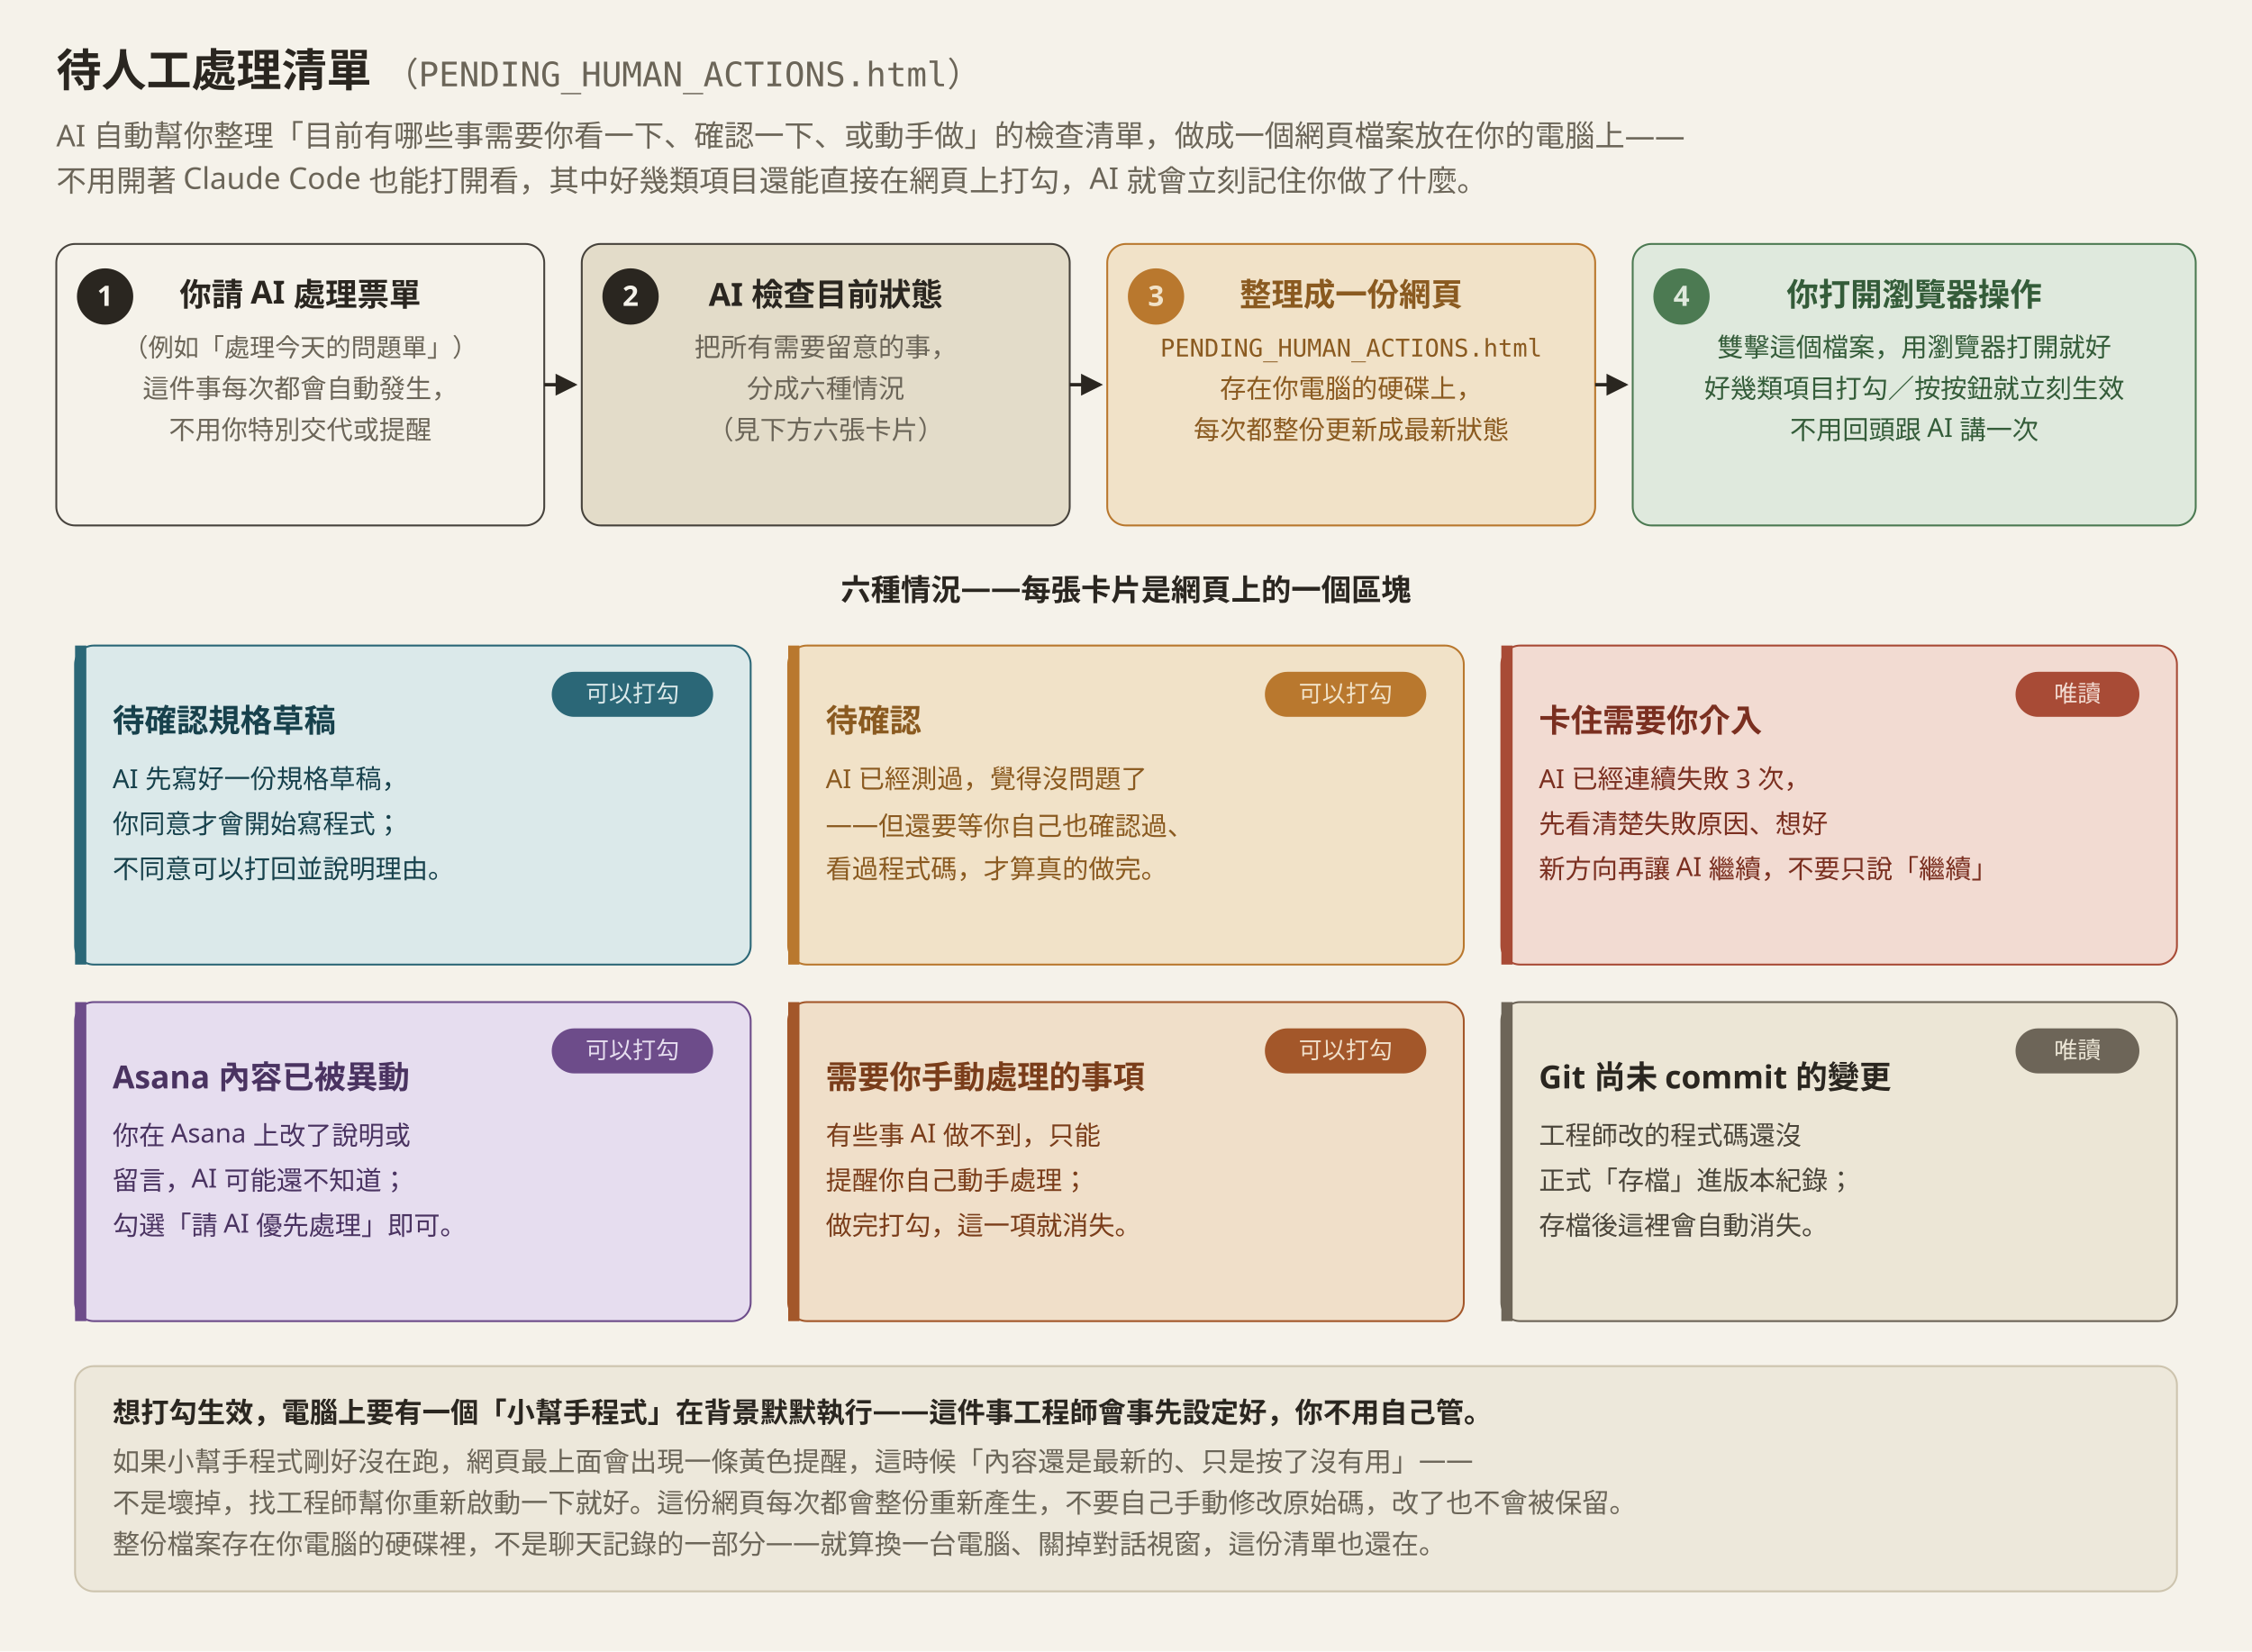
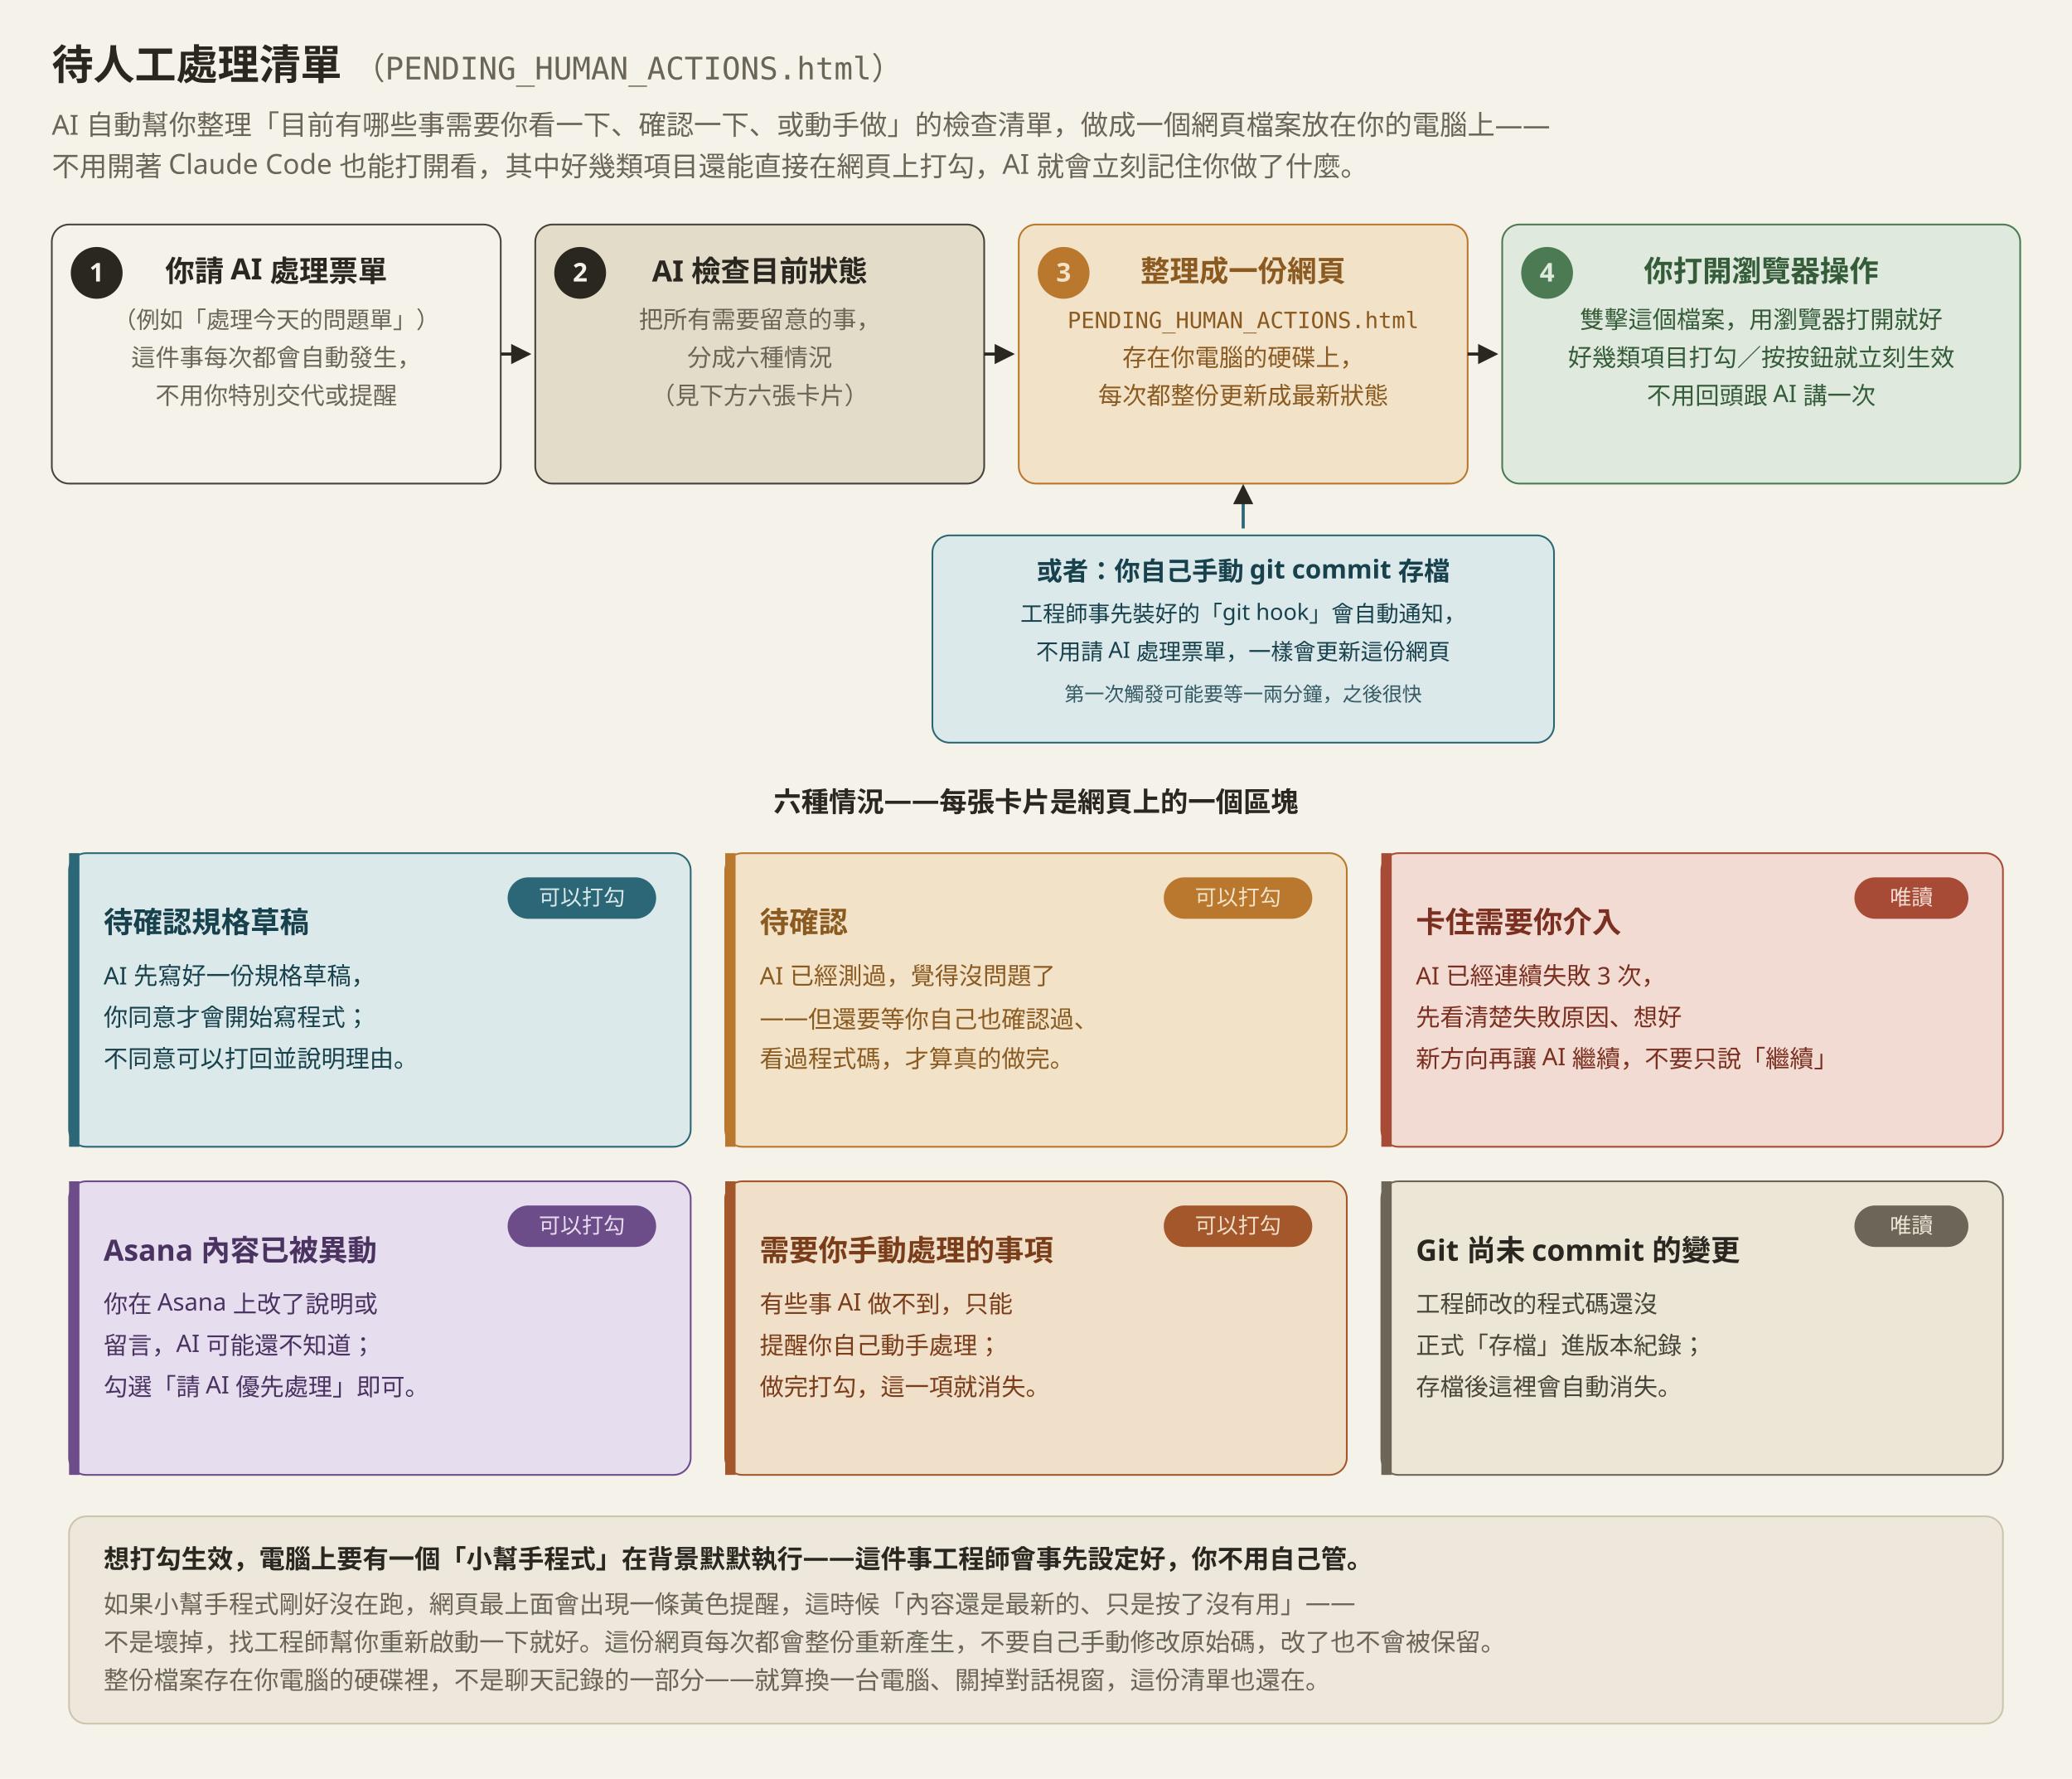
- <svg xmlns="http://www.w3.org/2000/svg" viewBox="0 0 1200 880" role="img" aria-label="待人工處理清單 PENDING_HUMAN_ACTIONS.html 說明圖：這是一份 AI 自動幫你整理「目前有哪些事需要你看一下、確認一下、或動手做」的檢查清單，存成一個網頁檔案放在你的電腦上，不用開著 Claude Code 也能打開看，部分項目還能直接在網頁上打勾生效。流程：你請 AI 處理票單時，AI 會自動檢查目前狀態，把需要你注意的事分成六種情況，整理成這份網頁，你打開瀏覽器就能操作。六種情況：待確認規格草稿（AI寫好需求規格草稿等你同意或退回，可打勾，只有少數專案會用到）、待確認（AI測過覺得沒問題但還要你自己也確認過才算真的做完，可打勾）、卡住需要你介入（AI試了很多次都沒成功需要你直接告訴AI怎麼做，唯讀）、Asana內容已被異動（你在Asana上改了說明或留言AI可能還不知道，可以勾選請AI優先處理，不會馬上執行但不會忘記）、需要你手動處理的事項（有些事AI做不到只能提醒你自己做，做完打勾這項就消失，可打勾）、Git尚未commit的變更（工程師改的程式碼還沒正式存檔提醒你請工程師存檔，唯讀）。要打勾生效，電腦上要有一個小幫手程式在背景執行，工程師會事先設定好；沒開的話網頁上方會出現提醒，內容仍然是最新的，只是按了沒有用。">
+ <svg xmlns="http://www.w3.org/2000/svg" viewBox="0 0 1200 1030" role="img" aria-label="待人工處理清單 PENDING_HUMAN_ACTIONS.html 說明圖：這是一份 AI 自動幫你整理「目前有哪些事需要你看一下、確認一下、或動手做」的檢查清單，存成一個網頁檔案放在你的電腦上，不用開著 Claude Code 也能打開看，部分項目還能直接在網頁上打勾生效。流程：你請 AI 處理票單時，AI 會自動檢查目前狀態，把需要你注意的事分成六種情況，整理成這份網頁，你打開瀏覽器就能操作；另一個觸發方式是你自己手動 git commit 存檔，工程師事先裝好的 git hook 會自動通知，不用請 AI 處理票單也會把這份網頁更新成最新狀態，只是第一次觸發可能要等一兩分鐘，之後每次都很快。六種情況：待確認規格草稿（AI寫好需求規格草稿等你同意或退回，可打勾，只有少數專案會用到）、待確認（AI測過覺得沒問題但還要你自己也確認過才算真的做完，可打勾）、卡住需要你介入（AI試了很多次都沒成功需要你直接告訴AI怎麼做，唯讀）、Asana內容已被異動（你在Asana上改了說明或留言AI可能還不知道，可以勾選請AI優先處理，不會馬上執行但不會忘記）、需要你手動處理的事項（有些事AI做不到只能提醒你自己做，做完打勾這項就消失，可打勾）、Git尚未commit的變更（工程師改的程式碼還沒正式存檔提醒你請工程師存檔，唯讀）。要打勾生效，電腦上要有一個小幫手程式在背景執行，工程師會事先設定好；沒開的話網頁上方會出現提醒，內容仍然是最新的，只是按了沒有用。">
  <defs>
    <marker id="paArrow" viewBox="0 0 10 10" refX="8.5" refY="5" markerWidth="6.5" markerHeight="6.5" orient="auto-start-reverse">
      <path d="M0,0 L10,5 L0,10 z" fill="#2a2620" />
    </marker>
  </defs>
-   <rect x="0" y="0" width="1200" height="880" fill="#f5f2ea" />
+   <rect x="0" y="0" width="1200" height="1030" fill="#f5f2ea" />
  <g font-family="'Noto Sans TC',sans-serif">
    <text x="30" y="46" font-size="24" font-weight="700" fill="#2a2620">待人工處理清單</text>
    <text x="205" y="46" font-family="'IBM Plex Mono',monospace" font-size="18" fill="#6b6558">（PENDING_HUMAN_ACTIONS.html）</text>
    <text x="30" y="78" font-size="16" fill="#6b6558">AI 自動幫你整理「目前有哪些事需要你看一下、確認一下、或動手做」的檢查清單，做成一個網頁檔案放在你的電腦上——</text>
    <text x="30" y="102" font-size="16" fill="#6b6558">不用開著 Claude Code 也能打開看，其中好幾類項目還能直接在網頁上打勾，AI 就會立刻記住你做了什麼。</text>
  </g>
  <g font-family="'Noto Sans TC',sans-serif">
    <rect x="30" y="130" width="260" height="150" rx="10" fill="none" stroke="#2a2620" stroke-opacity="0.85" />
    <circle cx="56" cy="158" r="15" fill="#2a2620" />
    <text x="56" y="163" text-anchor="middle" font-weight="700" font-size="15" fill="#f5f2ea">1</text>
    <text x="160" y="163" text-anchor="middle" font-size="17" font-weight="700" fill="#2a2620">你請 AI 處理票單</text>
    <text x="160" y="190" text-anchor="middle" font-size="13.5" fill="#6b6558">（例如「處理今天的問題單」）</text>
    <text x="160" y="212" text-anchor="middle" font-size="14" fill="#6b6558">這件事每次都會自動發生，</text>
    <text x="160" y="234" text-anchor="middle" font-size="14" fill="#6b6558">不用你特別交代或提醒</text>
    <rect x="310" y="130" width="260" height="150" rx="10" fill="#e3dcc9" stroke="#2a2620" stroke-opacity="0.85" />
    <circle cx="336" cy="158" r="15" fill="#2a2620" />
    <text x="336" y="163" text-anchor="middle" font-weight="700" font-size="15" fill="#f5f2ea">2</text>
    <text x="440" y="163" text-anchor="middle" font-size="17" font-weight="700" fill="#2a2620">AI 檢查目前狀態</text>
    <text x="440" y="190" text-anchor="middle" font-size="14" fill="#6b6558">把所有需要留意的事，</text>
    <text x="440" y="212" text-anchor="middle" font-size="14" fill="#6b6558">分成六種情況</text>
    <text x="440" y="234" text-anchor="middle" font-size="14" fill="#6b6558">（見下方六張卡片）</text>
    <rect x="590" y="130" width="260" height="150" rx="10" fill="#f1e2c8" stroke="#b9782e" />
    <circle cx="616" cy="158" r="15" fill="#b9782e" />
    <text x="616" y="163" text-anchor="middle" font-weight="700" font-size="15" fill="#f1e2c8">3</text>
    <text x="720" y="163" text-anchor="middle" font-size="17" font-weight="700" fill="#8a5a20">整理成一份網頁</text>
    <text x="720" y="190" text-anchor="middle" font-family="'IBM Plex Mono',monospace" font-size="13" fill="#8a5a20">PENDING_HUMAN_ACTIONS.html</text>
    <text x="720" y="212" text-anchor="middle" font-size="14" fill="#8a5a20">存在你電腦的硬碟上，</text>
    <text x="720" y="234" text-anchor="middle" font-size="14" fill="#8a5a20">每次都整份更新成最新狀態</text>
    <rect x="870" y="130" width="300" height="150" rx="10" fill="#dfe9dd" stroke="#4c7a52" />
    <circle cx="896" cy="158" r="15" fill="#4c7a52" />
    <text x="896" y="163" text-anchor="middle" font-weight="700" font-size="15" fill="#dfe9dd">4</text>
    <text x="1020" y="163" text-anchor="middle" font-size="17" font-weight="700" fill="#345c39">你打開瀏覽器操作</text>
    <text x="1020" y="190" text-anchor="middle" font-size="14" fill="#345c39">雙擊這個檔案，用瀏覽器打開就好</text>
    <text x="1020" y="212" text-anchor="middle" font-size="14" fill="#345c39">好幾類項目打勾／按按鈕就立刻生效</text>
    <text x="1020" y="234" text-anchor="middle" font-size="14" fill="#345c39">不用回頭跟 AI 講一次</text>
  </g>
  <line x1="290" y1="205" x2="306" y2="205" stroke="#2a2620" stroke-width="1.8" marker-end="url(#paArrow)" />
  <line x1="570" y1="205" x2="586" y2="205" stroke="#2a2620" stroke-width="1.8" marker-end="url(#paArrow)" />
  <line x1="850" y1="205" x2="866" y2="205" stroke="#2a2620" stroke-width="1.8" marker-end="url(#paArrow)" />
-   <text x="600" y="320" text-anchor="middle" font-family="'Noto Sans TC',sans-serif" font-size="16" font-weight="700" fill="#2a2620">六種情況——每張卡片是網頁上的一個區塊</text>
+   <line x1="720" y1="306" x2="720" y2="282" stroke="#2b6777" stroke-width="1.8" marker-end="url(#paArrow)" />
  <g font-family="'Noto Sans TC',sans-serif">
-     <rect x="40" y="344" width="360" height="170" rx="10" fill="#dbe9ea" stroke="#2b6777" />
-     <rect x="40" y="344" width="6" height="170" fill="#2b6777" />
-     <rect x="294" y="358" width="86" height="24" rx="12" fill="#2b6777" />
-     <text x="337" y="374" text-anchor="middle" font-size="12.5" fill="#dbe9ea">可以打勾</text>
-     <text x="60" y="390" font-size="17" font-weight="700" fill="#17414c">待確認規格草稿</text>
-     <text x="60" y="420" font-size="14" fill="#17414c">AI 先寫好一份規格草稿，</text>
-     <text x="60" y="444" font-size="14" fill="#17414c">你同意才會開始寫程式；</text>
-     <text x="60" y="468" font-size="14" fill="#17414c">不同意可以打回並說明理由。</text>
-     <rect x="420" y="344" width="360" height="170" rx="10" fill="#f1e2c8" stroke="#b9782e" />
-     <rect x="420" y="344" width="6" height="170" fill="#b9782e" />
-     <rect x="674" y="358" width="86" height="24" rx="12" fill="#b9782e" />
-     <text x="717" y="374" text-anchor="middle" font-size="12.5" fill="#f1e2c8">可以打勾</text>
-     <text x="440" y="390" font-size="17" font-weight="700" fill="#8a5a20">待確認</text>
-     <text x="440" y="420" font-size="14" fill="#8a5a20">AI 已經測過，覺得沒問題了</text>
-     <text x="440" y="444" font-size="14" fill="#8a5a20">——但還要等你自己也確認過、</text>
-     <text x="440" y="468" font-size="14" fill="#8a5a20">看過程式碼，才算真的做完。</text>
-     <rect x="800" y="344" width="360" height="170" rx="10" fill="#f2dbd2" stroke="#a84b36" />
-     <rect x="800" y="344" width="6" height="170" fill="#a84b36" />
-     <rect x="1074" y="358" width="66" height="24" rx="12" fill="#a84b36" />
-     <text x="1107" y="374" text-anchor="middle" font-size="12.5" fill="#f2dbd2">唯讀</text>
-     <text x="820" y="390" font-size="17" font-weight="700" fill="#7a2f20">卡住需要你介入</text>
-     <text x="820" y="420" font-size="14" fill="#7a2f20">AI 已經連續失敗 3 次，</text>
-     <text x="820" y="444" font-size="14" fill="#7a2f20">先看清楚失敗原因、想好</text>
-     <text x="820" y="468" font-size="14" fill="#7a2f20">新方向再讓 AI 繼續，不要只說「繼續」</text>
-     <rect x="40" y="534" width="360" height="170" rx="10" fill="#e6ddef" stroke="#6d4c8a" />
-     <rect x="40" y="534" width="6" height="170" fill="#6d4c8a" />
-     <rect x="294" y="548" width="86" height="24" rx="12" fill="#6d4c8a" />
-     <text x="337" y="564" text-anchor="middle" font-size="12.5" fill="#e6ddef">可以打勾</text>
-     <text x="60" y="580" font-size="17" font-weight="700" fill="#4a3361">Asana 內容已被異動</text>
-     <text x="60" y="610" font-size="14" fill="#4a3361">你在 Asana 上改了說明或</text>
-     <text x="60" y="634" font-size="14" fill="#4a3361">留言，AI 可能還不知道；</text>
-     <text x="60" y="658" font-size="14" fill="#4a3361">勾選「請 AI 優先處理」即可。</text>
-     <rect x="420" y="534" width="360" height="170" rx="10" fill="#f0dfc9" stroke="#a3572a" />
-     <rect x="420" y="534" width="6" height="170" fill="#a3572a" />
-     <rect x="674" y="548" width="86" height="24" rx="12" fill="#a3572a" />
-     <text x="717" y="564" text-anchor="middle" font-size="12.5" fill="#f0dfc9">可以打勾</text>
-     <text x="440" y="580" font-size="17" font-weight="700" fill="#7a3d1a">需要你手動處理的事項</text>
-     <text x="440" y="610" font-size="14" fill="#7a3d1a">有些事 AI 做不到，只能</text>
-     <text x="440" y="634" font-size="14" fill="#7a3d1a">提醒你自己動手處理；</text>
-     <text x="440" y="658" font-size="14" fill="#7a3d1a">做完打勾，這一項就消失。</text>
-     <rect x="800" y="534" width="360" height="170" rx="10" fill="#ece6d6" stroke="#6d6558" />
-     <rect x="800" y="534" width="6" height="170" fill="#6d6558" />
-     <rect x="1074" y="548" width="66" height="24" rx="12" fill="#6d6558" />
-     <text x="1107" y="564" text-anchor="middle" font-size="12.5" fill="#ece6d6">唯讀</text>
-     <text x="820" y="580" font-size="17" font-weight="700" fill="#2a2620">Git 尚未 commit 的變更</text>
-     <text x="820" y="610" font-size="14" fill="#4a453a">工程師改的程式碼還沒</text>
-     <text x="820" y="634" font-size="14" fill="#4a453a">正式「存檔」進版本紀錄；</text>
-     <text x="820" y="658" font-size="14" fill="#4a453a">存檔後這裡會自動消失。</text>
+     <rect x="540" y="310" width="360" height="120" rx="10" fill="#dbe9ea" stroke="#2b6777" />
+     <text x="720" y="336" text-anchor="middle" font-size="15" font-weight="700" fill="#17414c">或者：你自己手動 git commit 存檔</text>
+     <text x="720" y="360" text-anchor="middle" font-size="13" fill="#17414c">工程師事先裝好的「git hook」會自動通知，</text>
+     <text x="720" y="382" text-anchor="middle" font-size="13" fill="#17414c">不用請 AI 處理票單，一樣會更新這份網頁</text>
+     <text x="720" y="406" text-anchor="middle" font-size="11.5" fill="#17414c" opacity="0.85">第一次觸發可能要等一兩分鐘，之後很快</text>
  </g>
-   <rect x="40" y="728" width="1120" height="120" rx="10" fill="#ede8db" stroke="#cdc4ae" />
+   <text x="600" y="470" text-anchor="middle" font-family="'Noto Sans TC',sans-serif" font-size="16" font-weight="700" fill="#2a2620">六種情況——每張卡片是網頁上的一個區塊</text>
  <g font-family="'Noto Sans TC',sans-serif">
-     <text x="60" y="758" font-size="15" font-weight="700" fill="#2a2620">想打勾生效，電腦上要有一個「小幫手程式」在背景默默執行——這件事工程師會事先設定好，你不用自己管。</text>
-     <text x="60" y="784" font-size="14.5" fill="#6b6558">如果小幫手程式剛好沒在跑，網頁最上面會出現一條黃色提醒，這時候「內容還是最新的、只是按了沒有用」——</text>
-     <text x="60" y="806" font-size="14.5" fill="#6b6558">不是壞掉，找工程師幫你重新啟動一下就好。這份網頁每次都會整份重新產生，不要自己手動修改原始碼，改了也不會被保留。</text>
-     <text x="60" y="828" font-size="14.5" fill="#6b6558">整份檔案存在你電腦的硬碟裡，不是聊天記錄的一部分——就算換一台電腦、關掉對話視窗，這份清單也還在。</text>
+     <rect x="40" y="494" width="360" height="170" rx="10" fill="#dbe9ea" stroke="#2b6777" />
+     <rect x="40" y="494" width="6" height="170" fill="#2b6777" />
+     <rect x="294" y="508" width="86" height="24" rx="12" fill="#2b6777" />
+     <text x="337" y="524" text-anchor="middle" font-size="12.5" fill="#dbe9ea">可以打勾</text>
+     <text x="60" y="540" font-size="17" font-weight="700" fill="#17414c">待確認規格草稿</text>
+     <text x="60" y="570" font-size="14" fill="#17414c">AI 先寫好一份規格草稿，</text>
+     <text x="60" y="594" font-size="14" fill="#17414c">你同意才會開始寫程式；</text>
+     <text x="60" y="618" font-size="14" fill="#17414c">不同意可以打回並說明理由。</text>
+     <rect x="420" y="494" width="360" height="170" rx="10" fill="#f1e2c8" stroke="#b9782e" />
+     <rect x="420" y="494" width="6" height="170" fill="#b9782e" />
+     <rect x="674" y="508" width="86" height="24" rx="12" fill="#b9782e" />
+     <text x="717" y="524" text-anchor="middle" font-size="12.5" fill="#f1e2c8">可以打勾</text>
+     <text x="440" y="540" font-size="17" font-weight="700" fill="#8a5a20">待確認</text>
+     <text x="440" y="570" font-size="14" fill="#8a5a20">AI 已經測過，覺得沒問題了</text>
+     <text x="440" y="594" font-size="14" fill="#8a5a20">——但還要等你自己也確認過、</text>
+     <text x="440" y="618" font-size="14" fill="#8a5a20">看過程式碼，才算真的做完。</text>
+     <rect x="800" y="494" width="360" height="170" rx="10" fill="#f2dbd2" stroke="#a84b36" />
+     <rect x="800" y="494" width="6" height="170" fill="#a84b36" />
+     <rect x="1074" y="508" width="66" height="24" rx="12" fill="#a84b36" />
+     <text x="1107" y="524" text-anchor="middle" font-size="12.5" fill="#f2dbd2">唯讀</text>
+     <text x="820" y="540" font-size="17" font-weight="700" fill="#7a2f20">卡住需要你介入</text>
+     <text x="820" y="570" font-size="14" fill="#7a2f20">AI 已經連續失敗 3 次，</text>
+     <text x="820" y="594" font-size="14" fill="#7a2f20">先看清楚失敗原因、想好</text>
+     <text x="820" y="618" font-size="14" fill="#7a2f20">新方向再讓 AI 繼續，不要只說「繼續」</text>
+     <rect x="40" y="684" width="360" height="170" rx="10" fill="#e6ddef" stroke="#6d4c8a" />
+     <rect x="40" y="684" width="6" height="170" fill="#6d4c8a" />
+     <rect x="294" y="698" width="86" height="24" rx="12" fill="#6d4c8a" />
+     <text x="337" y="714" text-anchor="middle" font-size="12.5" fill="#e6ddef">可以打勾</text>
+     <text x="60" y="730" font-size="17" font-weight="700" fill="#4a3361">Asana 內容已被異動</text>
+     <text x="60" y="760" font-size="14" fill="#4a3361">你在 Asana 上改了說明或</text>
+     <text x="60" y="784" font-size="14" fill="#4a3361">留言，AI 可能還不知道；</text>
+     <text x="60" y="808" font-size="14" fill="#4a3361">勾選「請 AI 優先處理」即可。</text>
+     <rect x="420" y="684" width="360" height="170" rx="10" fill="#f0dfc9" stroke="#a3572a" />
+     <rect x="420" y="684" width="6" height="170" fill="#a3572a" />
+     <rect x="674" y="698" width="86" height="24" rx="12" fill="#a3572a" />
+     <text x="717" y="714" text-anchor="middle" font-size="12.5" fill="#f0dfc9">可以打勾</text>
+     <text x="440" y="730" font-size="17" font-weight="700" fill="#7a3d1a">需要你手動處理的事項</text>
+     <text x="440" y="760" font-size="14" fill="#7a3d1a">有些事 AI 做不到，只能</text>
+     <text x="440" y="784" font-size="14" fill="#7a3d1a">提醒你自己動手處理；</text>
+     <text x="440" y="808" font-size="14" fill="#7a3d1a">做完打勾，這一項就消失。</text>
+     <rect x="800" y="684" width="360" height="170" rx="10" fill="#ece6d6" stroke="#6d6558" />
+     <rect x="800" y="684" width="6" height="170" fill="#6d6558" />
+     <rect x="1074" y="698" width="66" height="24" rx="12" fill="#6d6558" />
+     <text x="1107" y="714" text-anchor="middle" font-size="12.5" fill="#ece6d6">唯讀</text>
+     <text x="820" y="730" font-size="17" font-weight="700" fill="#2a2620">Git 尚未 commit 的變更</text>
+     <text x="820" y="760" font-size="14" fill="#4a453a">工程師改的程式碼還沒</text>
+     <text x="820" y="784" font-size="14" fill="#4a453a">正式「存檔」進版本紀錄；</text>
+     <text x="820" y="808" font-size="14" fill="#4a453a">存檔後這裡會自動消失。</text>
+   </g>
+   <rect x="40" y="878" width="1120" height="120" rx="10" fill="#ede8db" stroke="#cdc4ae" />
+   <g font-family="'Noto Sans TC',sans-serif">
+     <text x="60" y="908" font-size="15" font-weight="700" fill="#2a2620">想打勾生效，電腦上要有一個「小幫手程式」在背景默默執行——這件事工程師會事先設定好，你不用自己管。</text>
+     <text x="60" y="934" font-size="14.5" fill="#6b6558">如果小幫手程式剛好沒在跑，網頁最上面會出現一條黃色提醒，這時候「內容還是最新的、只是按了沒有用」——</text>
+     <text x="60" y="956" font-size="14.5" fill="#6b6558">不是壞掉，找工程師幫你重新啟動一下就好。這份網頁每次都會整份重新產生，不要自己手動修改原始碼，改了也不會被保留。</text>
+     <text x="60" y="978" font-size="14.5" fill="#6b6558">整份檔案存在你電腦的硬碟裡，不是聊天記錄的一部分——就算換一台電腦、關掉對話視窗，這份清單也還在。</text>
  </g>
</svg>
